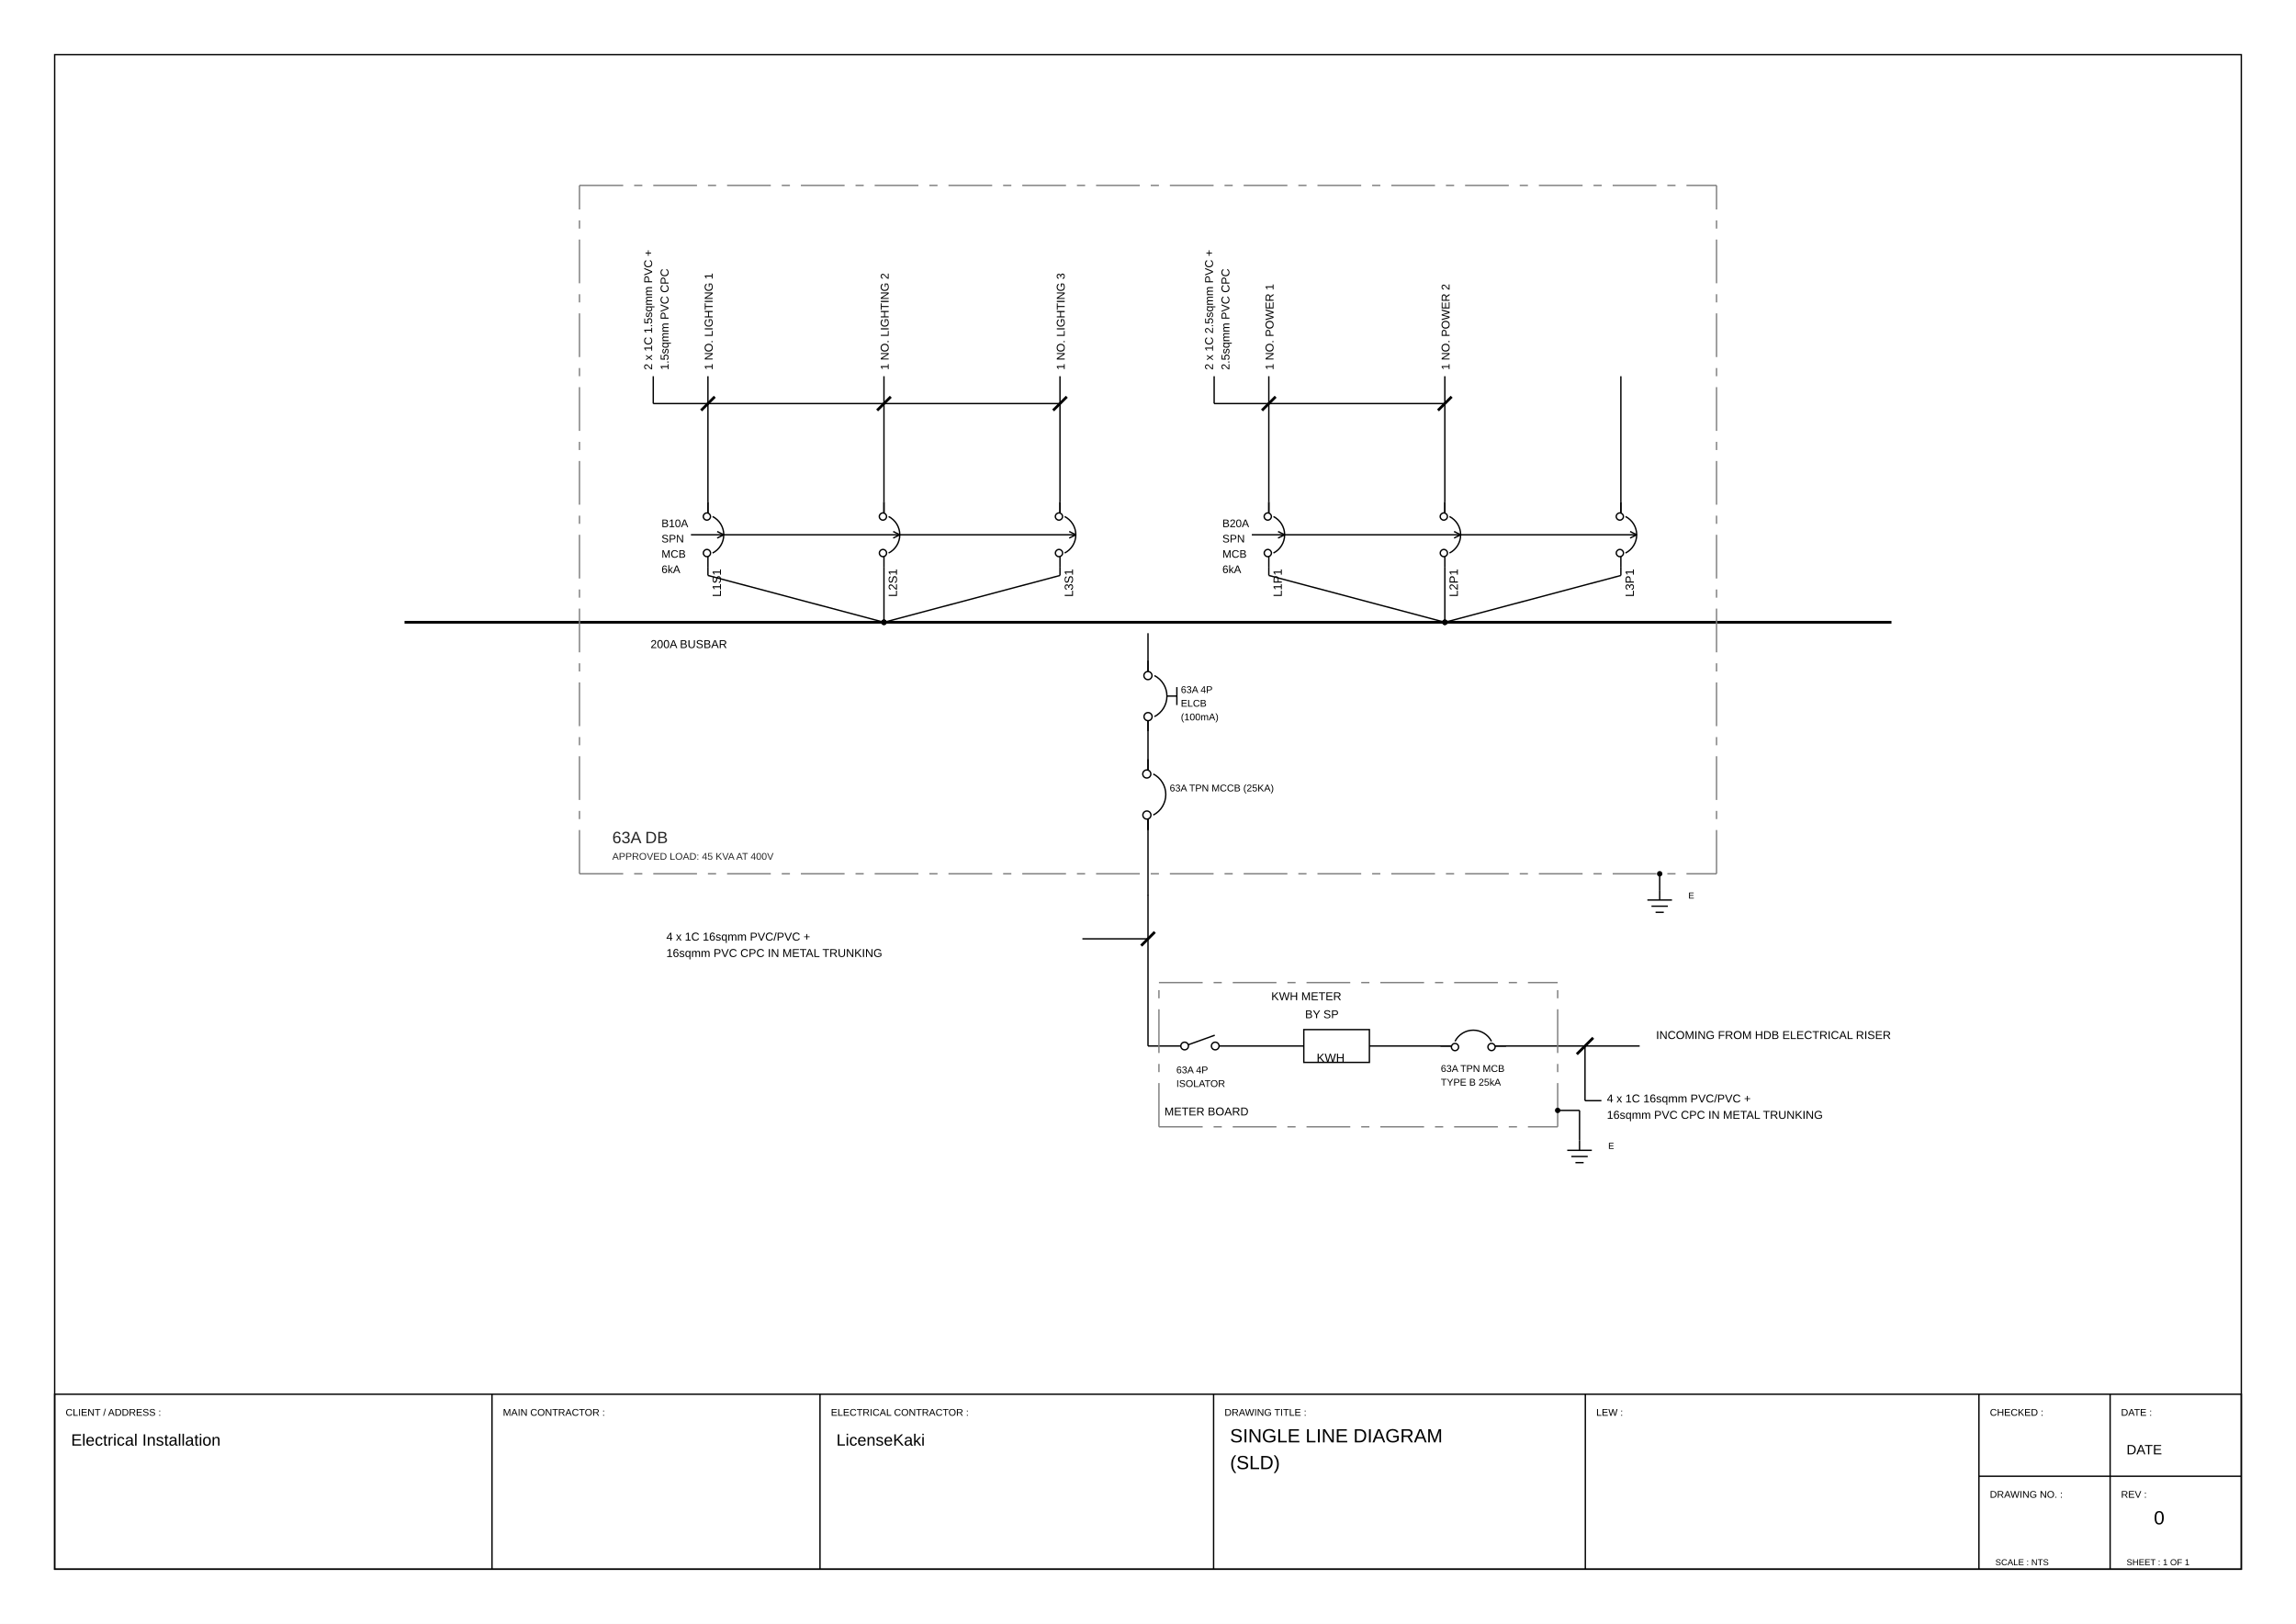
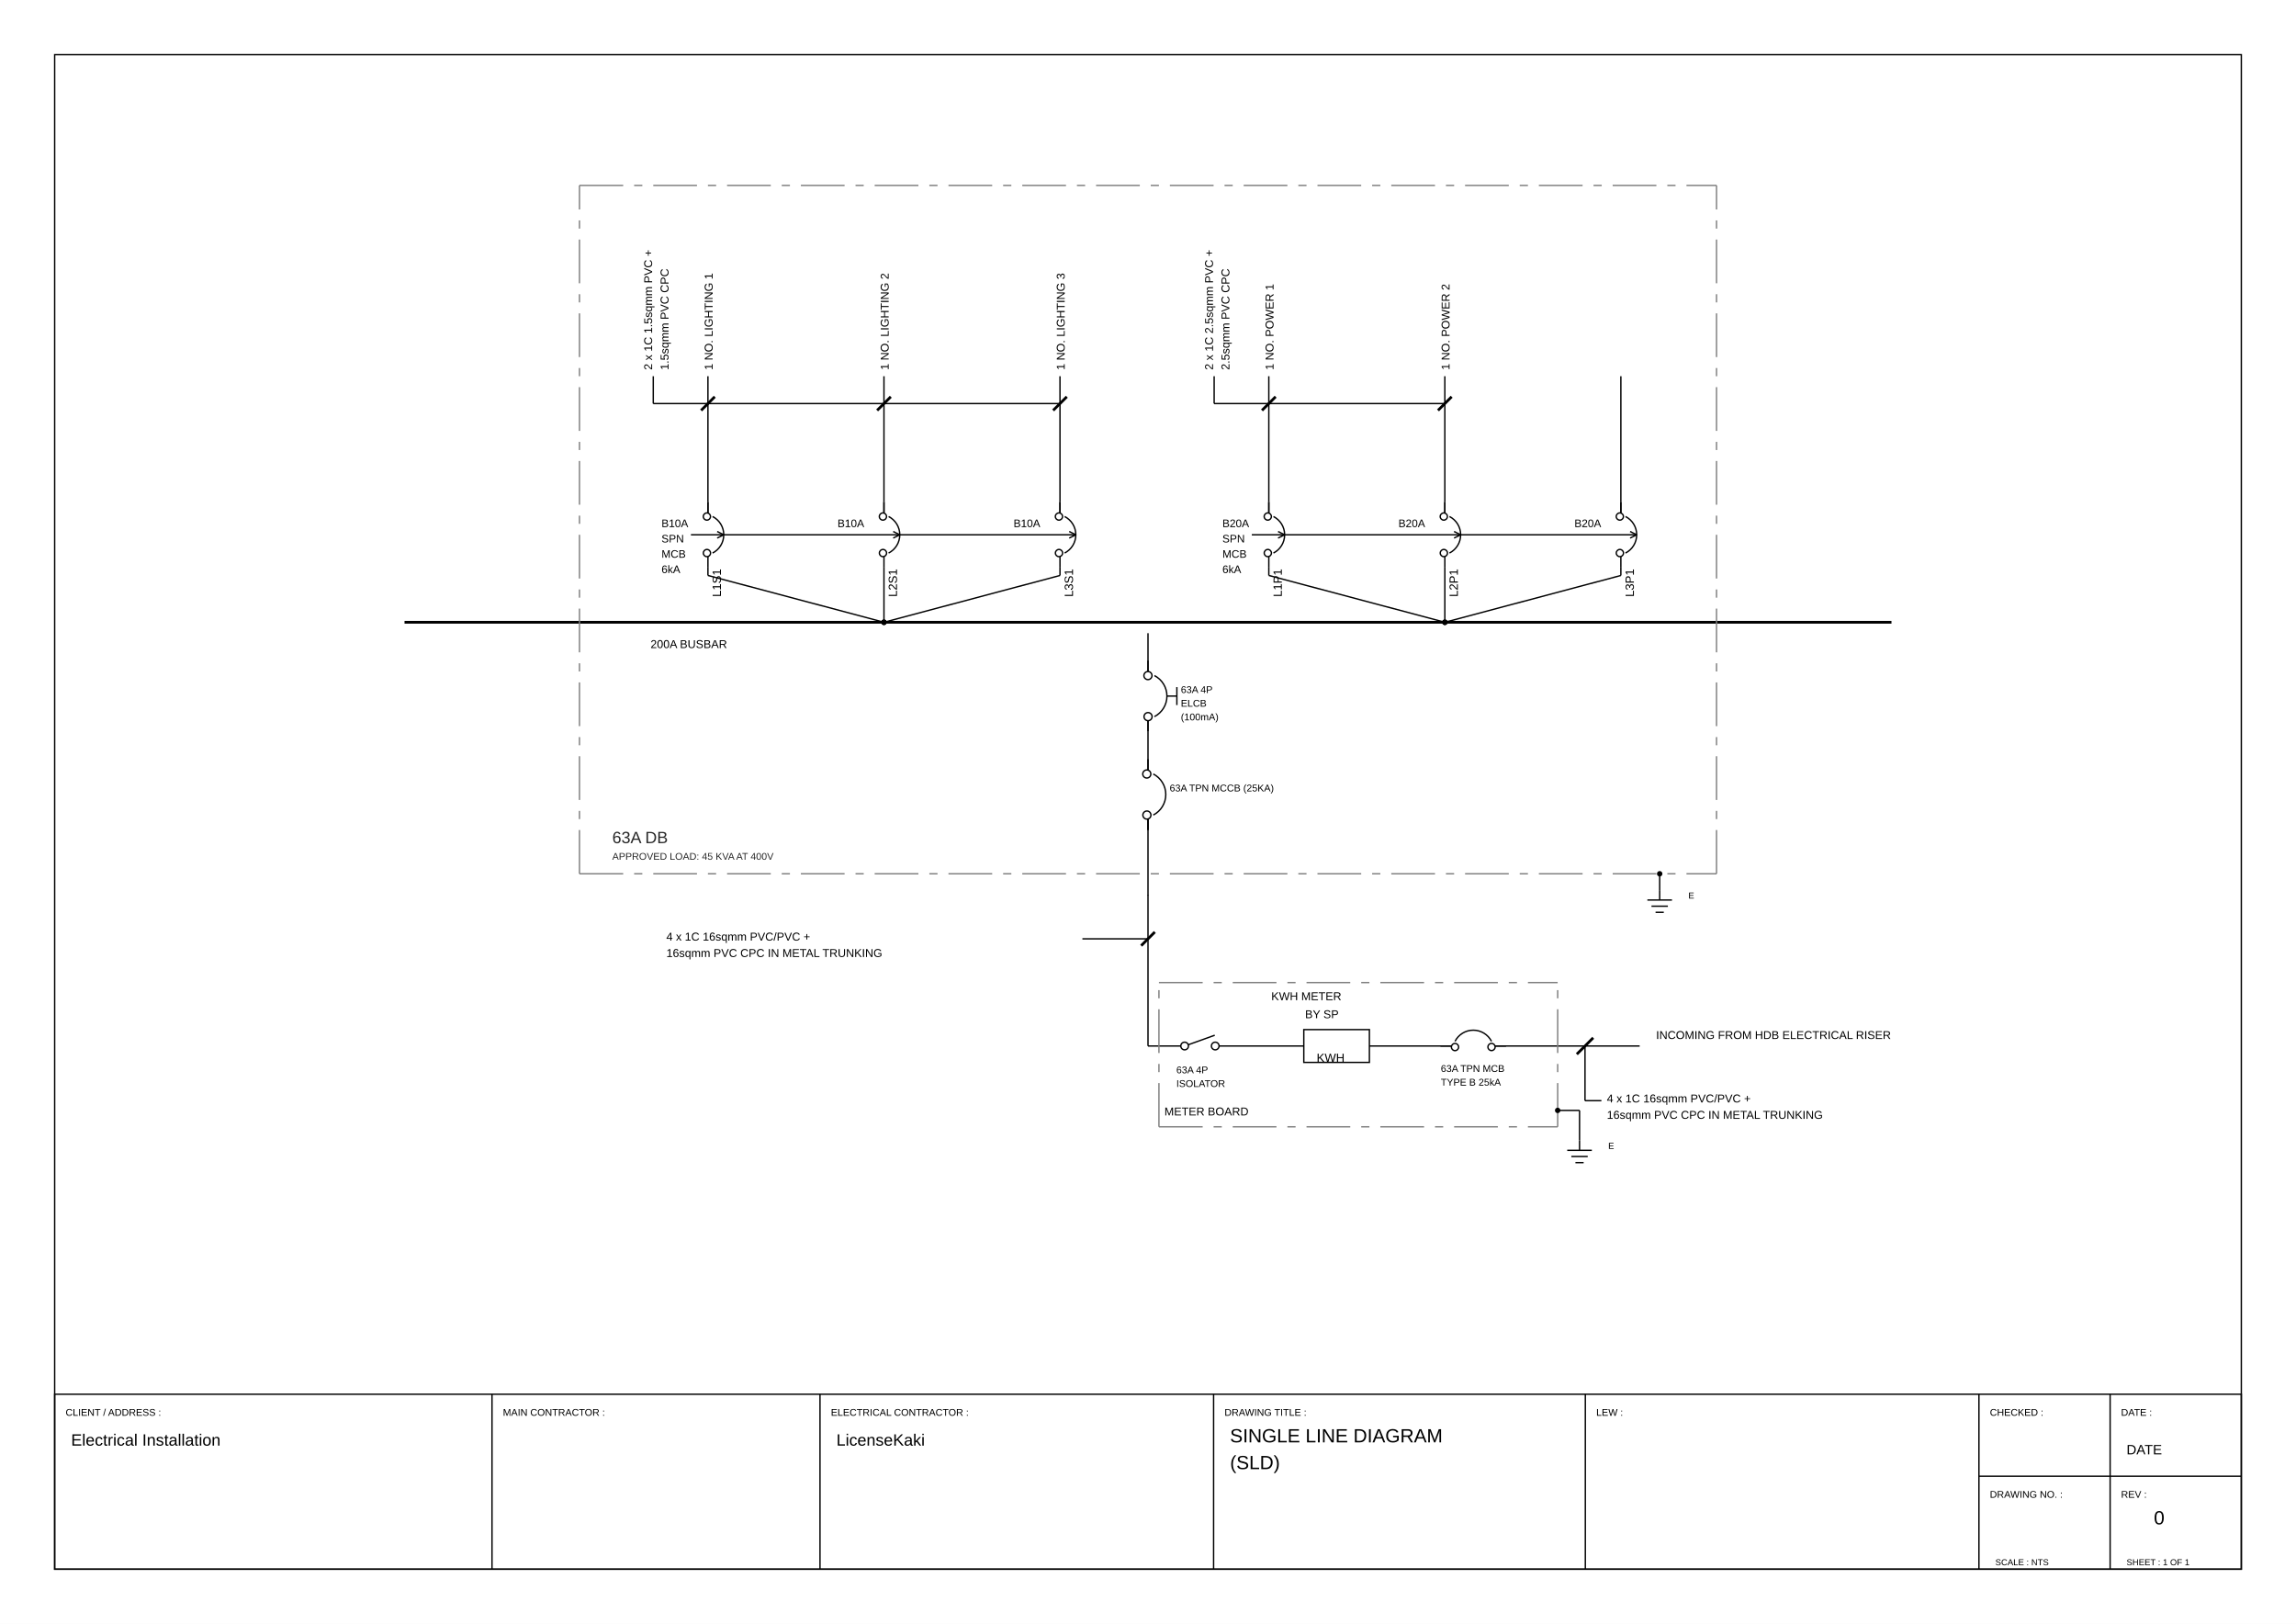
<svg xmlns="http://www.w3.org/2000/svg" viewBox="0 0 420.0 297.0" width="420.0mm" height="297.0mm">
  <rect width="420.0" height="297.0" fill="white" />
  <polygon points="10.00,287.00 410.00,287.00 410.00,10.00 10.00,10.00" stroke="#000000" stroke-width="0.25" fill="none" />
  <polygon points="10.00,287.00 410.00,287.00 410.00,255.00 10.00,255.00" stroke="#000000" stroke-width="0.25" fill="none" />
  <line x1="90.00" y1="255.00" x2="90.00" y2="287.00" stroke="#000000" stroke-width="0.25" fill="none" />
  <line x1="150.00" y1="255.00" x2="150.00" y2="287.00" stroke="#000000" stroke-width="0.25" fill="none" />
  <line x1="222.00" y1="255.00" x2="222.00" y2="287.00" stroke="#000000" stroke-width="0.25" fill="none" />
  <line x1="290.00" y1="255.00" x2="290.00" y2="287.00" stroke="#000000" stroke-width="0.25" fill="none" />
  <line x1="362.00" y1="255.00" x2="362.00" y2="287.00" stroke="#000000" stroke-width="0.25" fill="none" />
  <line x1="362.00" y1="270.00" x2="410.00" y2="270.00" stroke="#000000" stroke-width="0.25" fill="none" />
  <line x1="386.00" y1="255.00" x2="386.00" y2="287.00" stroke="#000000" stroke-width="0.25" fill="none" />
  <text x="12.00" y="258.94" font-family="Arial, Helvetica, sans-serif" font-size="1.8" fill="#000000">CLIENT / ADDRESS :</text>
  <text x="92.00" y="258.94" font-family="Arial, Helvetica, sans-serif" font-size="1.8" fill="#000000">MAIN CONTRACTOR :</text>
  <text x="152.00" y="258.94" font-family="Arial, Helvetica, sans-serif" font-size="1.8" fill="#000000">ELECTRICAL CONTRACTOR :</text>
  <text x="224.00" y="258.94" font-family="Arial, Helvetica, sans-serif" font-size="1.8" fill="#000000">DRAWING TITLE :</text>
  <text x="292.00" y="258.94" font-family="Arial, Helvetica, sans-serif" font-size="1.8" fill="#000000">LEW :</text>
  <text x="364.00" y="258.94" font-family="Arial, Helvetica, sans-serif" font-size="1.8" fill="#000000">CHECKED :</text>
  <text x="388.00" y="258.94" font-family="Arial, Helvetica, sans-serif" font-size="1.8" fill="#000000">DATE :</text>
  <text x="364.00" y="273.94" font-family="Arial, Helvetica, sans-serif" font-size="1.8" fill="#000000">DRAWING NO. :</text>
  <text x="388.00" y="273.94" font-family="Arial, Helvetica, sans-serif" font-size="1.8" fill="#000000">REV :</text>
  <circle cx="222.30" cy="191.31" r="0.70" stroke="#000000" stroke-width="0.25" fill="none" />
  <circle cx="216.70" cy="191.31" r="0.70" stroke="#000000" stroke-width="0.25" fill="none" />
  <polyline points="217.36,191.08 222.21,189.34" stroke="#000000" stroke-width="0.25" fill="none" />
  <text x="215.18" y="196.30" font-family="Arial, Helvetica, sans-serif" font-size="1.8" fill="#000000">
    <tspan x="215.18">63A 4P</tspan>
    <tspan x="215.18" dy="2.5">ISOLATOR</tspan>
  </text>
  <polygon points="238.50,188.31 250.50,188.31 250.50,194.31 238.50,194.31" stroke="#000000" stroke-width="0.25" fill="none" />
  <text x="240.84" y="194.23" font-family="Arial, Helvetica, sans-serif" font-size="2.2" fill="#000000">KWH</text>
  <text x="232.55" y="182.93" font-family="Arial, Helvetica, sans-serif" font-size="2.1" fill="#000000">KWH METER</text>
  <text x="238.74" y="186.23" font-family="Arial, Helvetica, sans-serif" font-size="2.1" fill="#000000">BY SP</text>
  <path d="M 272.84,190.46 A 3.75,3.75 0 0,0 266.16,190.46" stroke="#000000" stroke-width="0.25" fill="none" />
  <circle cx="266.16" cy="191.50" r="0.66" stroke="#000000" stroke-width="0.25" fill="none" />
  <circle cx="272.84" cy="191.49" r="0.66" stroke="#000000" stroke-width="0.25" fill="none" />
  <line x1="265.50" y1="191.31" x2="263.50" y2="191.31" stroke="#000000" stroke-width="0.25" fill="none" />
  <line x1="273.50" y1="191.31" x2="275.50" y2="191.31" stroke="#000000" stroke-width="0.25" fill="none" />
  <text x="263.56" y="196.05" font-family="Arial, Helvetica, sans-serif" font-size="1.8" fill="#000000">
    <tspan x="263.56">63A TPN MCB</tspan>
    <tspan x="263.56" dy="2.5">TYPE B 25kA</tspan>
  </text>
  <text x="302.94" y="190.03" font-family="Arial, Helvetica, sans-serif" font-size="2.1" fill="#000000">INCOMING FROM HDB ELECTRICAL RISER</text>
  <text x="293.94" y="201.63" font-family="Arial, Helvetica, sans-serif" font-size="2.1" fill="#000000">
    <tspan x="293.94">4 x 1C 16sqmm PVC/PVC +</tspan>
    <tspan x="293.94" dy="3.0">16sqmm PVC CPC IN METAL TRUNKING</tspan>
  </text>
  <text x="213.00" y="204.01" font-family="Arial, Helvetica, sans-serif" font-size="2.1" fill="#000000">METER BOARD</text>
  <line x1="288.94" y1="208.59" x2="288.94" y2="210.39" stroke="#000000" stroke-width="0.25" fill="none" />
  <line x1="286.69" y1="210.39" x2="291.19" y2="210.39" stroke="#000000" stroke-width="0.25" fill="none" />
  <line x1="287.44" y1="211.52" x2="290.44" y2="211.52" stroke="#000000" stroke-width="0.25" fill="none" />
  <line x1="288.19" y1="212.64" x2="289.69" y2="212.64" stroke="#000000" stroke-width="0.25" fill="none" />
  <text x="294.19" y="210.12" font-family="Arial, Helvetica, sans-serif" font-size="1.6" fill="#000000">E</text>
  <path d="M 210.96,149.07 A 4.22,4.22 0 0,0 210.96,141.56" stroke="#000000" stroke-width="0.25" fill="none" />
  <circle cx="209.78" cy="141.56" r="0.74" stroke="#000000" stroke-width="0.25" fill="none" />
  <circle cx="209.80" cy="149.07" r="0.74" stroke="#000000" stroke-width="0.25" fill="none" />
  <line x1="210.00" y1="149.81" x2="210.00" y2="151.81" stroke="#000000" stroke-width="0.25" fill="none" />
  <line x1="210.00" y1="140.81" x2="210.00" y2="138.81" stroke="#000000" stroke-width="0.25" fill="none" />
  <text x="213.96" y="144.75" font-family="Arial, Helvetica, sans-serif" font-size="1.8" fill="#000000">63A TPN MCCB (25KA)</text>
  <path d="M 211.17,131.07 A 4.22,4.22 0 0,0 211.17,123.56" stroke="#000000" stroke-width="0.25" fill="none" />
  <circle cx="209.99" cy="123.56" r="0.74" stroke="#000000" stroke-width="0.25" fill="none" />
  <circle cx="210.01" cy="131.07" r="0.74" stroke="#000000" stroke-width="0.25" fill="none" />
  <line x1="213.47" y1="127.31" x2="215.28" y2="127.31" stroke="#000000" stroke-width="0.25" fill="none" />
  <line x1="215.28" y1="128.95" x2="215.28" y2="125.67" stroke="#000000" stroke-width="0.25" fill="none" />
  <line x1="210.00" y1="131.81" x2="210.00" y2="133.81" stroke="#000000" stroke-width="0.25" fill="none" />
  <line x1="210.00" y1="122.81" x2="210.00" y2="120.81" stroke="#000000" stroke-width="0.25" fill="none" />
  <text x="216.01" y="126.75" font-family="Arial, Helvetica, sans-serif" font-size="1.8" fill="#000000">
    <tspan x="216.01">63A 4P</tspan>
    <tspan x="216.01" dy="2.5">ELCB </tspan>
    <tspan x="216.01" dy="2.5">(100mA)</tspan>
  </text>
  <line x1="74.00" y1="113.81" x2="346.00" y2="113.81" stroke="#000000" stroke-width="0.50" fill="none" />
  <text x="119.00" y="118.53" font-family="Arial, Helvetica, sans-serif" font-size="2.1" fill="#000000">200A BUSBAR</text>
  <text x="131.00" y="110.07" font-family="Arial, Helvetica, sans-serif" font-size="2.2" fill="#000000" transform="rotate(-90.0,131.00,109.19)">L1S1</text>
  <path d="M 130.35,101.15 A 3.75,3.75 0 0,0 130.35,94.47" stroke="#000000" stroke-width="0.25" fill="none" />
  <circle cx="129.31" cy="94.47" r="0.66" stroke="#000000" stroke-width="0.25" fill="none" />
  <circle cx="129.32" cy="101.15" r="0.66" stroke="#000000" stroke-width="0.25" fill="none" />
  <line x1="129.50" y1="101.81" x2="129.50" y2="103.81" stroke="#000000" stroke-width="0.25" fill="none" />
  <line x1="129.50" y1="93.81" x2="129.50" y2="91.81" stroke="#000000" stroke-width="0.25" fill="none" />
  <line x1="126.39" y1="97.81" x2="132.39" y2="97.81" stroke="#000000" stroke-width="0.25" fill="none" />
  <line x1="132.39" y1="97.81" x2="131.19" y2="97.21" stroke="#000000" stroke-width="0.25" fill="none" />
  <line x1="132.39" y1="97.81" x2="131.19" y2="98.41" stroke="#000000" stroke-width="0.25" fill="none" />
  <text x="121.00" y="96.41" font-family="Arial, Helvetica, sans-serif" font-size="2.0" fill="#000000">
    <tspan x="121.00">B10A</tspan>
    <tspan x="121.00" dy="2.8">SPN</tspan>
    <tspan x="121.00" dy="2.8">MCB</tspan>
    <tspan x="121.00" dy="2.8">6kA</tspan>
  </text>
  <text x="129.50" y="68.53" font-family="Arial, Helvetica, sans-serif" font-size="2.1" fill="#000000" transform="rotate(-90.0,129.50,67.67)">1 NO. LIGHTING 1</text>
  <text x="163.20" y="110.07" font-family="Arial, Helvetica, sans-serif" font-size="2.2" fill="#000000" transform="rotate(-90.0,163.20,109.19)">L2S1</text>
  <path d="M 162.55,101.15 A 3.75,3.75 0 0,0 162.55,94.47" stroke="#000000" stroke-width="0.25" fill="none" />
  <circle cx="161.51" cy="94.47" r="0.66" stroke="#000000" stroke-width="0.25" fill="none" />
  <circle cx="161.52" cy="101.15" r="0.66" stroke="#000000" stroke-width="0.25" fill="none" />
  <line x1="161.70" y1="101.81" x2="161.70" y2="103.81" stroke="#000000" stroke-width="0.25" fill="none" />
  <line x1="161.70" y1="93.81" x2="161.70" y2="91.81" stroke="#000000" stroke-width="0.25" fill="none" />
  <line x1="132.39" y1="97.81" x2="164.59" y2="97.81" stroke="#000000" stroke-width="0.25" fill="none" />
  <line x1="164.59" y1="97.81" x2="163.39" y2="97.21" stroke="#000000" stroke-width="0.25" fill="none" />
  <line x1="164.59" y1="97.81" x2="163.39" y2="98.41" stroke="#000000" stroke-width="0.25" fill="none" />
+   <text x="153.20" y="96.41" font-family="Arial, Helvetica, sans-serif" font-size="2.0" fill="#000000">B10A</text>
  <text x="161.70" y="68.53" font-family="Arial, Helvetica, sans-serif" font-size="2.1" fill="#000000" transform="rotate(-90.0,161.70,67.67)">1 NO. LIGHTING 2</text>
  <text x="195.40" y="110.07" font-family="Arial, Helvetica, sans-serif" font-size="2.2" fill="#000000" transform="rotate(-90.0,195.40,109.19)">L3S1</text>
  <path d="M 194.75,101.15 A 3.75,3.75 0 0,0 194.75,94.47" stroke="#000000" stroke-width="0.25" fill="none" />
  <circle cx="193.71" cy="94.47" r="0.66" stroke="#000000" stroke-width="0.25" fill="none" />
  <circle cx="193.72" cy="101.15" r="0.66" stroke="#000000" stroke-width="0.25" fill="none" />
  <line x1="193.90" y1="101.81" x2="193.90" y2="103.81" stroke="#000000" stroke-width="0.25" fill="none" />
  <line x1="193.90" y1="93.81" x2="193.90" y2="91.81" stroke="#000000" stroke-width="0.25" fill="none" />
  <line x1="164.59" y1="97.81" x2="196.79" y2="97.81" stroke="#000000" stroke-width="0.25" fill="none" />
  <line x1="196.79" y1="97.81" x2="195.59" y2="97.21" stroke="#000000" stroke-width="0.25" fill="none" />
  <line x1="196.79" y1="97.81" x2="195.59" y2="98.41" stroke="#000000" stroke-width="0.25" fill="none" />
+   <text x="185.40" y="96.41" font-family="Arial, Helvetica, sans-serif" font-size="2.0" fill="#000000">B10A</text>
  <text x="193.90" y="68.53" font-family="Arial, Helvetica, sans-serif" font-size="2.1" fill="#000000" transform="rotate(-90.0,193.90,67.67)">1 NO. LIGHTING 3</text>
  <text x="233.60" y="110.07" font-family="Arial, Helvetica, sans-serif" font-size="2.2" fill="#000000" transform="rotate(-90.0,233.60,109.19)">L1P1</text>
  <path d="M 232.95,101.15 A 3.75,3.75 0 0,0 232.95,94.47" stroke="#000000" stroke-width="0.25" fill="none" />
  <circle cx="231.91" cy="94.47" r="0.66" stroke="#000000" stroke-width="0.25" fill="none" />
  <circle cx="231.92" cy="101.15" r="0.66" stroke="#000000" stroke-width="0.25" fill="none" />
  <line x1="232.10" y1="101.81" x2="232.10" y2="103.81" stroke="#000000" stroke-width="0.25" fill="none" />
  <line x1="232.10" y1="93.81" x2="232.10" y2="91.81" stroke="#000000" stroke-width="0.25" fill="none" />
  <line x1="228.99" y1="97.81" x2="234.99" y2="97.81" stroke="#000000" stroke-width="0.25" fill="none" />
  <line x1="234.99" y1="97.81" x2="233.79" y2="97.21" stroke="#000000" stroke-width="0.25" fill="none" />
  <line x1="234.99" y1="97.81" x2="233.79" y2="98.41" stroke="#000000" stroke-width="0.25" fill="none" />
  <text x="223.60" y="96.41" font-family="Arial, Helvetica, sans-serif" font-size="2.0" fill="#000000">
    <tspan x="223.60">B20A</tspan>
    <tspan x="223.60" dy="2.8">SPN</tspan>
    <tspan x="223.60" dy="2.8">MCB</tspan>
    <tspan x="223.60" dy="2.8">6kA</tspan>
  </text>
  <text x="232.10" y="68.53" font-family="Arial, Helvetica, sans-serif" font-size="2.1" fill="#000000" transform="rotate(-90.0,232.10,67.67)">1 NO. POWER 1</text>
  <text x="265.80" y="110.07" font-family="Arial, Helvetica, sans-serif" font-size="2.2" fill="#000000" transform="rotate(-90.0,265.80,109.19)">L2P1</text>
  <path d="M 265.15,101.15 A 3.75,3.75 0 0,0 265.15,94.47" stroke="#000000" stroke-width="0.25" fill="none" />
  <circle cx="264.11" cy="94.47" r="0.66" stroke="#000000" stroke-width="0.25" fill="none" />
  <circle cx="264.12" cy="101.15" r="0.66" stroke="#000000" stroke-width="0.25" fill="none" />
  <line x1="264.30" y1="101.81" x2="264.30" y2="103.81" stroke="#000000" stroke-width="0.25" fill="none" />
  <line x1="264.30" y1="93.81" x2="264.30" y2="91.81" stroke="#000000" stroke-width="0.25" fill="none" />
  <line x1="234.99" y1="97.81" x2="267.19" y2="97.81" stroke="#000000" stroke-width="0.25" fill="none" />
  <line x1="267.19" y1="97.81" x2="265.99" y2="97.21" stroke="#000000" stroke-width="0.25" fill="none" />
  <line x1="267.19" y1="97.81" x2="265.99" y2="98.41" stroke="#000000" stroke-width="0.25" fill="none" />
+   <text x="255.80" y="96.41" font-family="Arial, Helvetica, sans-serif" font-size="2.0" fill="#000000">B20A</text>
  <text x="264.30" y="68.53" font-family="Arial, Helvetica, sans-serif" font-size="2.1" fill="#000000" transform="rotate(-90.0,264.30,67.67)">1 NO. POWER 2</text>
  <text x="298.00" y="110.07" font-family="Arial, Helvetica, sans-serif" font-size="2.2" fill="#000000" transform="rotate(-90.0,298.00,109.19)">L3P1</text>
  <path d="M 297.35,101.15 A 3.75,3.75 0 0,0 297.35,94.47" stroke="#000000" stroke-width="0.25" fill="none" />
  <circle cx="296.31" cy="94.47" r="0.66" stroke="#000000" stroke-width="0.25" fill="none" />
  <circle cx="296.32" cy="101.15" r="0.66" stroke="#000000" stroke-width="0.25" fill="none" />
  <line x1="296.50" y1="101.81" x2="296.50" y2="103.81" stroke="#000000" stroke-width="0.25" fill="none" />
  <line x1="296.50" y1="93.81" x2="296.50" y2="91.81" stroke="#000000" stroke-width="0.25" fill="none" />
  <line x1="267.19" y1="97.81" x2="299.39" y2="97.81" stroke="#000000" stroke-width="0.25" fill="none" />
  <line x1="299.39" y1="97.81" x2="298.19" y2="97.21" stroke="#000000" stroke-width="0.25" fill="none" />
  <line x1="299.39" y1="97.81" x2="298.19" y2="98.41" stroke="#000000" stroke-width="0.25" fill="none" />
+   <text x="288.00" y="96.41" font-family="Arial, Helvetica, sans-serif" font-size="2.0" fill="#000000">B20A</text>
  <text x="118.43" y="68.53" font-family="Arial, Helvetica, sans-serif" font-size="2.1" fill="#000000" transform="rotate(-90.0,118.43,67.67)">2 x 1C 1.5sqmm PVC +</text>
  <text x="121.43" y="68.53" font-family="Arial, Helvetica, sans-serif" font-size="2.1" fill="#000000" transform="rotate(-90.0,121.43,67.67)">1.5sqmm PVC CPC</text>
  <text x="221.03" y="68.53" font-family="Arial, Helvetica, sans-serif" font-size="2.1" fill="#000000" transform="rotate(-90.0,221.03,67.67)">2 x 1C 2.5sqmm PVC +</text>
  <text x="224.03" y="68.53" font-family="Arial, Helvetica, sans-serif" font-size="2.1" fill="#000000" transform="rotate(-90.0,224.03,67.67)">2.5sqmm PVC CPC</text>
  <text x="112.00" y="154.21" font-family="Arial, Helvetica, sans-serif" font-size="3.0" fill="#262626">63A DB</text>
  <text x="112.00" y="157.25" font-family="Arial, Helvetica, sans-serif" font-size="1.8" fill="#262626">APPROVED LOAD: 45 KVA AT 400V</text>
  <line x1="303.60" y1="162.81" x2="303.60" y2="164.61" stroke="#000000" stroke-width="0.25" fill="none" />
  <line x1="301.35" y1="164.61" x2="305.85" y2="164.61" stroke="#000000" stroke-width="0.25" fill="none" />
  <line x1="302.10" y1="165.74" x2="305.10" y2="165.74" stroke="#000000" stroke-width="0.25" fill="none" />
  <line x1="302.85" y1="166.86" x2="304.35" y2="166.86" stroke="#000000" stroke-width="0.25" fill="none" />
  <text x="308.85" y="164.34" font-family="Arial, Helvetica, sans-serif" font-size="1.6" fill="#000000">E</text>
  <text x="121.89" y="172.03" font-family="Arial, Helvetica, sans-serif" font-size="2.1" fill="#000000">
    <tspan x="121.89">4 x 1C 16sqmm PVC/PVC +</tspan>
    <tspan x="121.89" dy="3.0">16sqmm PVC CPC IN METAL TRUNKING</tspan>
  </text>
  <line x1="210.00" y1="191.31" x2="216.00" y2="191.31" stroke="#000000" stroke-width="0.25" fill="none" />
  <line x1="223.00" y1="191.31" x2="238.50" y2="191.31" stroke="#000000" stroke-width="0.25" fill="none" />
  <line x1="250.50" y1="191.31" x2="265.50" y2="191.31" stroke="#000000" stroke-width="0.25" fill="none" />
  <line x1="273.50" y1="191.31" x2="299.94" y2="191.31" stroke="#000000" stroke-width="0.25" fill="none" />
  <line x1="288.44" y1="192.81" x2="291.44" y2="189.81" stroke="#000000" stroke-width="0.50" fill="none" />
  <line x1="289.94" y1="191.31" x2="289.94" y2="201.31" stroke="#000000" stroke-width="0.25" fill="none" />
  <line x1="289.94" y1="201.31" x2="292.94" y2="201.31" stroke="#000000" stroke-width="0.25" fill="none" />
  <line x1="210.00" y1="191.31" x2="210.00" y2="163.71" stroke="#000000" stroke-width="0.25" fill="none" />
  <line x1="208.75" y1="172.96" x2="211.25" y2="170.46" stroke="#000000" stroke-width="0.50" fill="none" />
  <line x1="210.00" y1="171.71" x2="198.00" y2="171.71" stroke="#000000" stroke-width="0.25" fill="none" />
  <line x1="284.94" y1="203.09" x2="288.94" y2="203.09" stroke="#000000" stroke-width="0.25" fill="none" />
  <line x1="288.94" y1="203.09" x2="288.94" y2="208.59" stroke="#000000" stroke-width="0.25" fill="none" />
  <line x1="210.00" y1="163.81" x2="210.00" y2="149.81" stroke="#000000" stroke-width="0.25" fill="none" />
  <line x1="210.00" y1="151.81" x2="210.00" y2="149.81" stroke="#000000" stroke-width="0.25" fill="none" />
  <line x1="210.00" y1="140.81" x2="210.00" y2="138.81" stroke="#000000" stroke-width="0.25" fill="none" />
  <line x1="210.00" y1="138.81" x2="210.00" y2="133.81" stroke="#000000" stroke-width="0.25" fill="none" />
  <line x1="210.00" y1="133.81" x2="210.00" y2="131.81" stroke="#000000" stroke-width="0.25" fill="none" />
  <line x1="210.00" y1="122.81" x2="210.00" y2="120.81" stroke="#000000" stroke-width="0.25" fill="none" />
  <line x1="210.00" y1="120.81" x2="210.00" y2="115.81" stroke="#000000" stroke-width="0.25" fill="none" />
  <line x1="129.50" y1="105.25" x2="129.50" y2="103.81" stroke="#000000" stroke-width="0.25" fill="none" />
  <line x1="129.50" y1="93.81" x2="129.50" y2="91.81" stroke="#000000" stroke-width="0.25" fill="none" />
  <line x1="129.50" y1="91.81" x2="129.50" y2="68.81" stroke="#000000" stroke-width="0.25" fill="none" />
  <line x1="161.70" y1="113.81" x2="161.70" y2="103.81" stroke="#000000" stroke-width="0.25" fill="none" />
  <line x1="161.70" y1="93.81" x2="161.70" y2="91.81" stroke="#000000" stroke-width="0.25" fill="none" />
  <line x1="161.70" y1="91.81" x2="161.70" y2="68.81" stroke="#000000" stroke-width="0.25" fill="none" />
  <line x1="193.90" y1="105.25" x2="193.90" y2="103.81" stroke="#000000" stroke-width="0.25" fill="none" />
  <line x1="193.90" y1="93.81" x2="193.90" y2="91.81" stroke="#000000" stroke-width="0.25" fill="none" />
  <line x1="193.90" y1="91.81" x2="193.90" y2="68.81" stroke="#000000" stroke-width="0.25" fill="none" />
  <line x1="232.10" y1="105.25" x2="232.10" y2="103.81" stroke="#000000" stroke-width="0.25" fill="none" />
  <line x1="232.10" y1="93.81" x2="232.10" y2="91.81" stroke="#000000" stroke-width="0.25" fill="none" />
  <line x1="232.10" y1="91.81" x2="232.10" y2="68.81" stroke="#000000" stroke-width="0.25" fill="none" />
  <line x1="264.30" y1="113.81" x2="264.30" y2="103.81" stroke="#000000" stroke-width="0.25" fill="none" />
  <line x1="264.30" y1="93.81" x2="264.30" y2="91.81" stroke="#000000" stroke-width="0.25" fill="none" />
  <line x1="264.30" y1="91.81" x2="264.30" y2="68.81" stroke="#000000" stroke-width="0.25" fill="none" />
  <line x1="296.50" y1="105.25" x2="296.50" y2="103.81" stroke="#000000" stroke-width="0.25" fill="none" />
  <line x1="296.50" y1="93.81" x2="296.50" y2="91.81" stroke="#000000" stroke-width="0.25" fill="none" />
  <line x1="296.50" y1="91.81" x2="296.50" y2="68.81" stroke="#000000" stroke-width="0.25" fill="none" />
  <line x1="119.50" y1="73.81" x2="193.90" y2="73.81" stroke="#000000" stroke-width="0.25" fill="none" />
  <line x1="128.25" y1="75.06" x2="130.75" y2="72.56" stroke="#000000" stroke-width="0.50" fill="none" />
  <line x1="160.45" y1="75.06" x2="162.95" y2="72.56" stroke="#000000" stroke-width="0.50" fill="none" />
  <line x1="192.65" y1="75.06" x2="195.15" y2="72.56" stroke="#000000" stroke-width="0.50" fill="none" />
  <line x1="119.50" y1="73.81" x2="119.50" y2="68.81" stroke="#000000" stroke-width="0.25" fill="none" />
  <line x1="222.10" y1="73.81" x2="264.30" y2="73.81" stroke="#000000" stroke-width="0.25" fill="none" />
  <line x1="230.85" y1="75.06" x2="233.35" y2="72.56" stroke="#000000" stroke-width="0.50" fill="none" />
  <line x1="263.05" y1="75.06" x2="265.55" y2="72.56" stroke="#000000" stroke-width="0.50" fill="none" />
  <line x1="222.10" y1="73.81" x2="222.10" y2="68.81" stroke="#000000" stroke-width="0.25" fill="none" />
  <line x1="303.60" y1="159.81" x2="303.60" y2="162.81" stroke="#000000" stroke-width="0.25" fill="none" />
  <line x1="161.70" y1="113.81" x2="129.50" y2="105.25" stroke="#000000" stroke-width="0.25" fill="none" />
  <line x1="161.70" y1="113.81" x2="193.90" y2="105.25" stroke="#000000" stroke-width="0.25" fill="none" />
  <line x1="264.30" y1="113.81" x2="232.10" y2="105.25" stroke="#000000" stroke-width="0.25" fill="none" />
  <line x1="264.30" y1="113.81" x2="296.50" y2="105.25" stroke="#000000" stroke-width="0.25" fill="none" />
  <line x1="212.00" y1="206.09" x2="220.00" y2="206.09" stroke="#808080" stroke-width="0.25" fill="none" />
  <line x1="222.00" y1="206.09" x2="223.50" y2="206.09" stroke="#808080" stroke-width="0.25" fill="none" />
  <line x1="225.50" y1="206.09" x2="233.50" y2="206.09" stroke="#808080" stroke-width="0.25" fill="none" />
  <line x1="235.50" y1="206.09" x2="237.00" y2="206.09" stroke="#808080" stroke-width="0.25" fill="none" />
  <line x1="239.00" y1="206.09" x2="247.00" y2="206.09" stroke="#808080" stroke-width="0.25" fill="none" />
  <line x1="249.00" y1="206.09" x2="250.50" y2="206.09" stroke="#808080" stroke-width="0.25" fill="none" />
  <line x1="252.50" y1="206.09" x2="260.50" y2="206.09" stroke="#808080" stroke-width="0.25" fill="none" />
  <line x1="262.50" y1="206.09" x2="264.00" y2="206.09" stroke="#808080" stroke-width="0.25" fill="none" />
  <line x1="266.00" y1="206.09" x2="274.00" y2="206.09" stroke="#808080" stroke-width="0.25" fill="none" />
  <line x1="276.00" y1="206.09" x2="277.50" y2="206.09" stroke="#808080" stroke-width="0.25" fill="none" />
  <line x1="279.50" y1="206.09" x2="284.94" y2="206.09" stroke="#808080" stroke-width="0.25" fill="none" />
  <line x1="212.00" y1="179.71" x2="220.00" y2="179.71" stroke="#808080" stroke-width="0.25" fill="none" />
  <line x1="222.00" y1="179.71" x2="223.50" y2="179.71" stroke="#808080" stroke-width="0.25" fill="none" />
  <line x1="225.50" y1="179.71" x2="233.50" y2="179.71" stroke="#808080" stroke-width="0.25" fill="none" />
  <line x1="235.50" y1="179.71" x2="237.00" y2="179.71" stroke="#808080" stroke-width="0.25" fill="none" />
  <line x1="239.00" y1="179.71" x2="247.00" y2="179.71" stroke="#808080" stroke-width="0.25" fill="none" />
  <line x1="249.00" y1="179.71" x2="250.50" y2="179.71" stroke="#808080" stroke-width="0.25" fill="none" />
  <line x1="252.50" y1="179.71" x2="260.50" y2="179.71" stroke="#808080" stroke-width="0.25" fill="none" />
  <line x1="262.50" y1="179.71" x2="264.00" y2="179.71" stroke="#808080" stroke-width="0.25" fill="none" />
  <line x1="266.00" y1="179.71" x2="274.00" y2="179.71" stroke="#808080" stroke-width="0.25" fill="none" />
  <line x1="276.00" y1="179.71" x2="277.50" y2="179.71" stroke="#808080" stroke-width="0.25" fill="none" />
  <line x1="279.50" y1="179.71" x2="284.94" y2="179.71" stroke="#808080" stroke-width="0.25" fill="none" />
  <line x1="212.00" y1="206.09" x2="212.00" y2="198.09" stroke="#808080" stroke-width="0.25" fill="none" />
  <line x1="212.00" y1="196.09" x2="212.00" y2="194.59" stroke="#808080" stroke-width="0.25" fill="none" />
  <line x1="212.00" y1="192.59" x2="212.00" y2="184.59" stroke="#808080" stroke-width="0.25" fill="none" />
  <line x1="212.00" y1="182.59" x2="212.00" y2="181.09" stroke="#808080" stroke-width="0.25" fill="none" />
  <line x1="284.94" y1="206.09" x2="284.94" y2="198.09" stroke="#808080" stroke-width="0.25" fill="none" />
  <line x1="284.94" y1="196.09" x2="284.94" y2="194.59" stroke="#808080" stroke-width="0.25" fill="none" />
  <line x1="284.94" y1="192.59" x2="284.94" y2="184.59" stroke="#808080" stroke-width="0.25" fill="none" />
  <line x1="284.94" y1="182.59" x2="284.94" y2="181.09" stroke="#808080" stroke-width="0.25" fill="none" />
  <line x1="106.00" y1="159.81" x2="114.00" y2="159.81" stroke="#808080" stroke-width="0.25" fill="none" />
  <line x1="116.00" y1="159.81" x2="117.50" y2="159.81" stroke="#808080" stroke-width="0.25" fill="none" />
  <line x1="119.50" y1="159.81" x2="127.50" y2="159.81" stroke="#808080" stroke-width="0.25" fill="none" />
  <line x1="129.50" y1="159.81" x2="131.00" y2="159.81" stroke="#808080" stroke-width="0.25" fill="none" />
  <line x1="133.00" y1="159.81" x2="141.00" y2="159.81" stroke="#808080" stroke-width="0.25" fill="none" />
  <line x1="143.00" y1="159.81" x2="144.50" y2="159.81" stroke="#808080" stroke-width="0.25" fill="none" />
  <line x1="146.50" y1="159.81" x2="154.50" y2="159.81" stroke="#808080" stroke-width="0.25" fill="none" />
  <line x1="156.50" y1="159.81" x2="158.00" y2="159.81" stroke="#808080" stroke-width="0.25" fill="none" />
  <line x1="160.00" y1="159.81" x2="168.00" y2="159.81" stroke="#808080" stroke-width="0.25" fill="none" />
  <line x1="170.00" y1="159.81" x2="171.50" y2="159.81" stroke="#808080" stroke-width="0.25" fill="none" />
  <line x1="173.50" y1="159.81" x2="181.50" y2="159.81" stroke="#808080" stroke-width="0.25" fill="none" />
  <line x1="183.50" y1="159.81" x2="185.00" y2="159.81" stroke="#808080" stroke-width="0.25" fill="none" />
  <line x1="187.00" y1="159.81" x2="195.00" y2="159.81" stroke="#808080" stroke-width="0.25" fill="none" />
  <line x1="197.00" y1="159.81" x2="198.50" y2="159.81" stroke="#808080" stroke-width="0.25" fill="none" />
  <line x1="200.50" y1="159.81" x2="208.50" y2="159.81" stroke="#808080" stroke-width="0.25" fill="none" />
  <line x1="210.50" y1="159.81" x2="212.00" y2="159.81" stroke="#808080" stroke-width="0.25" fill="none" />
  <line x1="214.00" y1="159.81" x2="222.00" y2="159.81" stroke="#808080" stroke-width="0.25" fill="none" />
  <line x1="224.00" y1="159.81" x2="225.50" y2="159.81" stroke="#808080" stroke-width="0.25" fill="none" />
  <line x1="227.50" y1="159.81" x2="235.50" y2="159.81" stroke="#808080" stroke-width="0.25" fill="none" />
  <line x1="237.50" y1="159.81" x2="239.00" y2="159.81" stroke="#808080" stroke-width="0.25" fill="none" />
  <line x1="241.00" y1="159.81" x2="249.00" y2="159.81" stroke="#808080" stroke-width="0.25" fill="none" />
  <line x1="251.00" y1="159.81" x2="252.50" y2="159.81" stroke="#808080" stroke-width="0.25" fill="none" />
  <line x1="254.50" y1="159.81" x2="262.50" y2="159.81" stroke="#808080" stroke-width="0.25" fill="none" />
  <line x1="264.50" y1="159.81" x2="266.00" y2="159.81" stroke="#808080" stroke-width="0.25" fill="none" />
  <line x1="268.00" y1="159.81" x2="276.00" y2="159.81" stroke="#808080" stroke-width="0.25" fill="none" />
  <line x1="278.00" y1="159.81" x2="279.50" y2="159.81" stroke="#808080" stroke-width="0.25" fill="none" />
  <line x1="281.50" y1="159.81" x2="289.50" y2="159.81" stroke="#808080" stroke-width="0.25" fill="none" />
  <line x1="291.50" y1="159.81" x2="293.00" y2="159.81" stroke="#808080" stroke-width="0.25" fill="none" />
  <line x1="295.00" y1="159.81" x2="303.00" y2="159.81" stroke="#808080" stroke-width="0.25" fill="none" />
  <line x1="305.00" y1="159.81" x2="306.50" y2="159.81" stroke="#808080" stroke-width="0.25" fill="none" />
  <line x1="308.50" y1="159.81" x2="314.00" y2="159.81" stroke="#808080" stroke-width="0.25" fill="none" />
  <line x1="106.00" y1="33.91" x2="114.00" y2="33.91" stroke="#808080" stroke-width="0.25" fill="none" />
  <line x1="116.00" y1="33.91" x2="117.50" y2="33.91" stroke="#808080" stroke-width="0.25" fill="none" />
  <line x1="119.50" y1="33.91" x2="127.50" y2="33.91" stroke="#808080" stroke-width="0.25" fill="none" />
  <line x1="129.50" y1="33.91" x2="131.00" y2="33.91" stroke="#808080" stroke-width="0.25" fill="none" />
  <line x1="133.00" y1="33.91" x2="141.00" y2="33.91" stroke="#808080" stroke-width="0.25" fill="none" />
  <line x1="143.00" y1="33.91" x2="144.50" y2="33.91" stroke="#808080" stroke-width="0.25" fill="none" />
  <line x1="146.50" y1="33.91" x2="154.50" y2="33.91" stroke="#808080" stroke-width="0.25" fill="none" />
  <line x1="156.50" y1="33.91" x2="158.00" y2="33.91" stroke="#808080" stroke-width="0.25" fill="none" />
  <line x1="160.00" y1="33.91" x2="168.00" y2="33.91" stroke="#808080" stroke-width="0.25" fill="none" />
  <line x1="170.00" y1="33.91" x2="171.50" y2="33.91" stroke="#808080" stroke-width="0.25" fill="none" />
  <line x1="173.50" y1="33.91" x2="181.50" y2="33.91" stroke="#808080" stroke-width="0.25" fill="none" />
  <line x1="183.50" y1="33.91" x2="185.00" y2="33.91" stroke="#808080" stroke-width="0.25" fill="none" />
  <line x1="187.00" y1="33.91" x2="195.00" y2="33.91" stroke="#808080" stroke-width="0.25" fill="none" />
  <line x1="197.00" y1="33.91" x2="198.50" y2="33.91" stroke="#808080" stroke-width="0.25" fill="none" />
  <line x1="200.50" y1="33.91" x2="208.50" y2="33.91" stroke="#808080" stroke-width="0.25" fill="none" />
  <line x1="210.50" y1="33.91" x2="212.00" y2="33.91" stroke="#808080" stroke-width="0.25" fill="none" />
  <line x1="214.00" y1="33.91" x2="222.00" y2="33.91" stroke="#808080" stroke-width="0.25" fill="none" />
  <line x1="224.00" y1="33.91" x2="225.50" y2="33.91" stroke="#808080" stroke-width="0.25" fill="none" />
  <line x1="227.50" y1="33.91" x2="235.50" y2="33.91" stroke="#808080" stroke-width="0.25" fill="none" />
  <line x1="237.50" y1="33.91" x2="239.00" y2="33.91" stroke="#808080" stroke-width="0.25" fill="none" />
  <line x1="241.00" y1="33.91" x2="249.00" y2="33.91" stroke="#808080" stroke-width="0.25" fill="none" />
  <line x1="251.00" y1="33.91" x2="252.50" y2="33.91" stroke="#808080" stroke-width="0.25" fill="none" />
  <line x1="254.50" y1="33.91" x2="262.50" y2="33.91" stroke="#808080" stroke-width="0.25" fill="none" />
  <line x1="264.50" y1="33.91" x2="266.00" y2="33.91" stroke="#808080" stroke-width="0.25" fill="none" />
  <line x1="268.00" y1="33.91" x2="276.00" y2="33.91" stroke="#808080" stroke-width="0.25" fill="none" />
  <line x1="278.00" y1="33.91" x2="279.50" y2="33.91" stroke="#808080" stroke-width="0.25" fill="none" />
  <line x1="281.50" y1="33.91" x2="289.50" y2="33.91" stroke="#808080" stroke-width="0.25" fill="none" />
  <line x1="291.50" y1="33.91" x2="293.00" y2="33.91" stroke="#808080" stroke-width="0.25" fill="none" />
  <line x1="295.00" y1="33.91" x2="303.00" y2="33.91" stroke="#808080" stroke-width="0.25" fill="none" />
  <line x1="305.00" y1="33.91" x2="306.50" y2="33.91" stroke="#808080" stroke-width="0.25" fill="none" />
  <line x1="308.50" y1="33.91" x2="314.00" y2="33.91" stroke="#808080" stroke-width="0.25" fill="none" />
  <line x1="106.00" y1="159.81" x2="106.00" y2="151.81" stroke="#808080" stroke-width="0.25" fill="none" />
  <line x1="106.00" y1="149.81" x2="106.00" y2="148.31" stroke="#808080" stroke-width="0.25" fill="none" />
  <line x1="106.00" y1="146.31" x2="106.00" y2="138.31" stroke="#808080" stroke-width="0.25" fill="none" />
  <line x1="106.00" y1="136.31" x2="106.00" y2="134.81" stroke="#808080" stroke-width="0.25" fill="none" />
  <line x1="106.00" y1="132.81" x2="106.00" y2="124.81" stroke="#808080" stroke-width="0.25" fill="none" />
  <line x1="106.00" y1="122.81" x2="106.00" y2="121.31" stroke="#808080" stroke-width="0.25" fill="none" />
  <line x1="106.00" y1="119.31" x2="106.00" y2="111.31" stroke="#808080" stroke-width="0.25" fill="none" />
  <line x1="106.00" y1="109.31" x2="106.00" y2="107.81" stroke="#808080" stroke-width="0.25" fill="none" />
  <line x1="106.00" y1="105.81" x2="106.00" y2="97.81" stroke="#808080" stroke-width="0.25" fill="none" />
  <line x1="106.00" y1="95.81" x2="106.00" y2="94.31" stroke="#808080" stroke-width="0.25" fill="none" />
  <line x1="106.00" y1="92.31" x2="106.00" y2="84.31" stroke="#808080" stroke-width="0.25" fill="none" />
  <line x1="106.00" y1="82.31" x2="106.00" y2="80.81" stroke="#808080" stroke-width="0.25" fill="none" />
  <line x1="106.00" y1="78.81" x2="106.00" y2="70.81" stroke="#808080" stroke-width="0.25" fill="none" />
  <line x1="106.00" y1="68.81" x2="106.00" y2="67.31" stroke="#808080" stroke-width="0.25" fill="none" />
  <line x1="106.00" y1="65.31" x2="106.00" y2="57.31" stroke="#808080" stroke-width="0.25" fill="none" />
  <line x1="106.00" y1="55.31" x2="106.00" y2="53.81" stroke="#808080" stroke-width="0.25" fill="none" />
  <line x1="106.00" y1="51.81" x2="106.00" y2="43.81" stroke="#808080" stroke-width="0.25" fill="none" />
  <line x1="106.00" y1="41.81" x2="106.00" y2="40.31" stroke="#808080" stroke-width="0.25" fill="none" />
  <line x1="106.00" y1="38.31" x2="106.00" y2="33.91" stroke="#808080" stroke-width="0.25" fill="none" />
  <line x1="314.00" y1="159.81" x2="314.00" y2="151.81" stroke="#808080" stroke-width="0.25" fill="none" />
  <line x1="314.00" y1="149.81" x2="314.00" y2="148.31" stroke="#808080" stroke-width="0.25" fill="none" />
  <line x1="314.00" y1="146.31" x2="314.00" y2="138.31" stroke="#808080" stroke-width="0.25" fill="none" />
  <line x1="314.00" y1="136.31" x2="314.00" y2="134.81" stroke="#808080" stroke-width="0.25" fill="none" />
  <line x1="314.00" y1="132.81" x2="314.00" y2="124.81" stroke="#808080" stroke-width="0.25" fill="none" />
  <line x1="314.00" y1="122.81" x2="314.00" y2="121.31" stroke="#808080" stroke-width="0.25" fill="none" />
  <line x1="314.00" y1="119.31" x2="314.00" y2="111.31" stroke="#808080" stroke-width="0.25" fill="none" />
  <line x1="314.00" y1="109.31" x2="314.00" y2="107.81" stroke="#808080" stroke-width="0.25" fill="none" />
  <line x1="314.00" y1="105.81" x2="314.00" y2="97.81" stroke="#808080" stroke-width="0.25" fill="none" />
  <line x1="314.00" y1="95.81" x2="314.00" y2="94.31" stroke="#808080" stroke-width="0.25" fill="none" />
  <line x1="314.00" y1="92.31" x2="314.00" y2="84.31" stroke="#808080" stroke-width="0.25" fill="none" />
  <line x1="314.00" y1="82.31" x2="314.00" y2="80.81" stroke="#808080" stroke-width="0.25" fill="none" />
  <line x1="314.00" y1="78.81" x2="314.00" y2="70.81" stroke="#808080" stroke-width="0.25" fill="none" />
  <line x1="314.00" y1="68.81" x2="314.00" y2="67.31" stroke="#808080" stroke-width="0.25" fill="none" />
  <line x1="314.00" y1="65.31" x2="314.00" y2="57.31" stroke="#808080" stroke-width="0.25" fill="none" />
  <line x1="314.00" y1="55.31" x2="314.00" y2="53.81" stroke="#808080" stroke-width="0.25" fill="none" />
  <line x1="314.00" y1="51.81" x2="314.00" y2="43.81" stroke="#808080" stroke-width="0.25" fill="none" />
  <line x1="314.00" y1="41.81" x2="314.00" y2="40.31" stroke="#808080" stroke-width="0.25" fill="none" />
  <line x1="314.00" y1="38.31" x2="314.00" y2="33.91" stroke="#808080" stroke-width="0.25" fill="none" />
  <circle cx="284.94" cy="203.09" r="0.50" fill="rgb(0,0,0)" stroke="none" />
  <circle cx="161.70" cy="113.81" r="0.50" fill="rgb(0,0,0)" stroke="none" />
  <circle cx="161.70" cy="113.81" r="0.50" fill="rgb(0,0,0)" stroke="none" />
  <circle cx="161.70" cy="113.81" r="0.50" fill="rgb(0,0,0)" stroke="none" />
  <circle cx="264.30" cy="113.81" r="0.50" fill="rgb(0,0,0)" stroke="none" />
  <circle cx="264.30" cy="113.81" r="0.50" fill="rgb(0,0,0)" stroke="none" />
  <circle cx="264.30" cy="113.81" r="0.50" fill="rgb(0,0,0)" stroke="none" />
  <circle cx="303.60" cy="159.81" r="0.50" fill="rgb(0,0,0)" stroke="none" />
  <text x="13.00" y="264.40" font-family="Arial, Helvetica, sans-serif" font-size="3.0" fill="#000000">Electrical Installation</text>
  <text x="153.00" y="264.40" font-family="Arial, Helvetica, sans-serif" font-size="3.0" fill="#000000">LicenseKaki</text>
  <text x="225.00" y="263.80" font-family="Arial, Helvetica, sans-serif" font-size="3.5" fill="#000000">
    <tspan x="225.00">SINGLE LINE DIAGRAM</tspan>
    <tspan x="225.00" dy="4.9">(SLD)</tspan>
  </text>
  <text x="389.00" y="266.00" font-family="Arial, Helvetica, sans-serif" font-size="2.5" fill="#000000">DATE</text>
  <text x="365.00" y="278.00" font-family="Arial, Helvetica, sans-serif" font-size="2.5" fill="#000000" />
  <text x="394.00" y="278.80" font-family="Arial, Helvetica, sans-serif" font-size="3.5" fill="#000000">0</text>
  <text x="365.00" y="286.28" font-family="Arial, Helvetica, sans-serif" font-size="1.6" fill="#000000">SCALE : NTS</text>
  <text x="389.00" y="286.28" font-family="Arial, Helvetica, sans-serif" font-size="1.6" fill="#000000">SHEET : 1 OF 1</text>
</svg>
